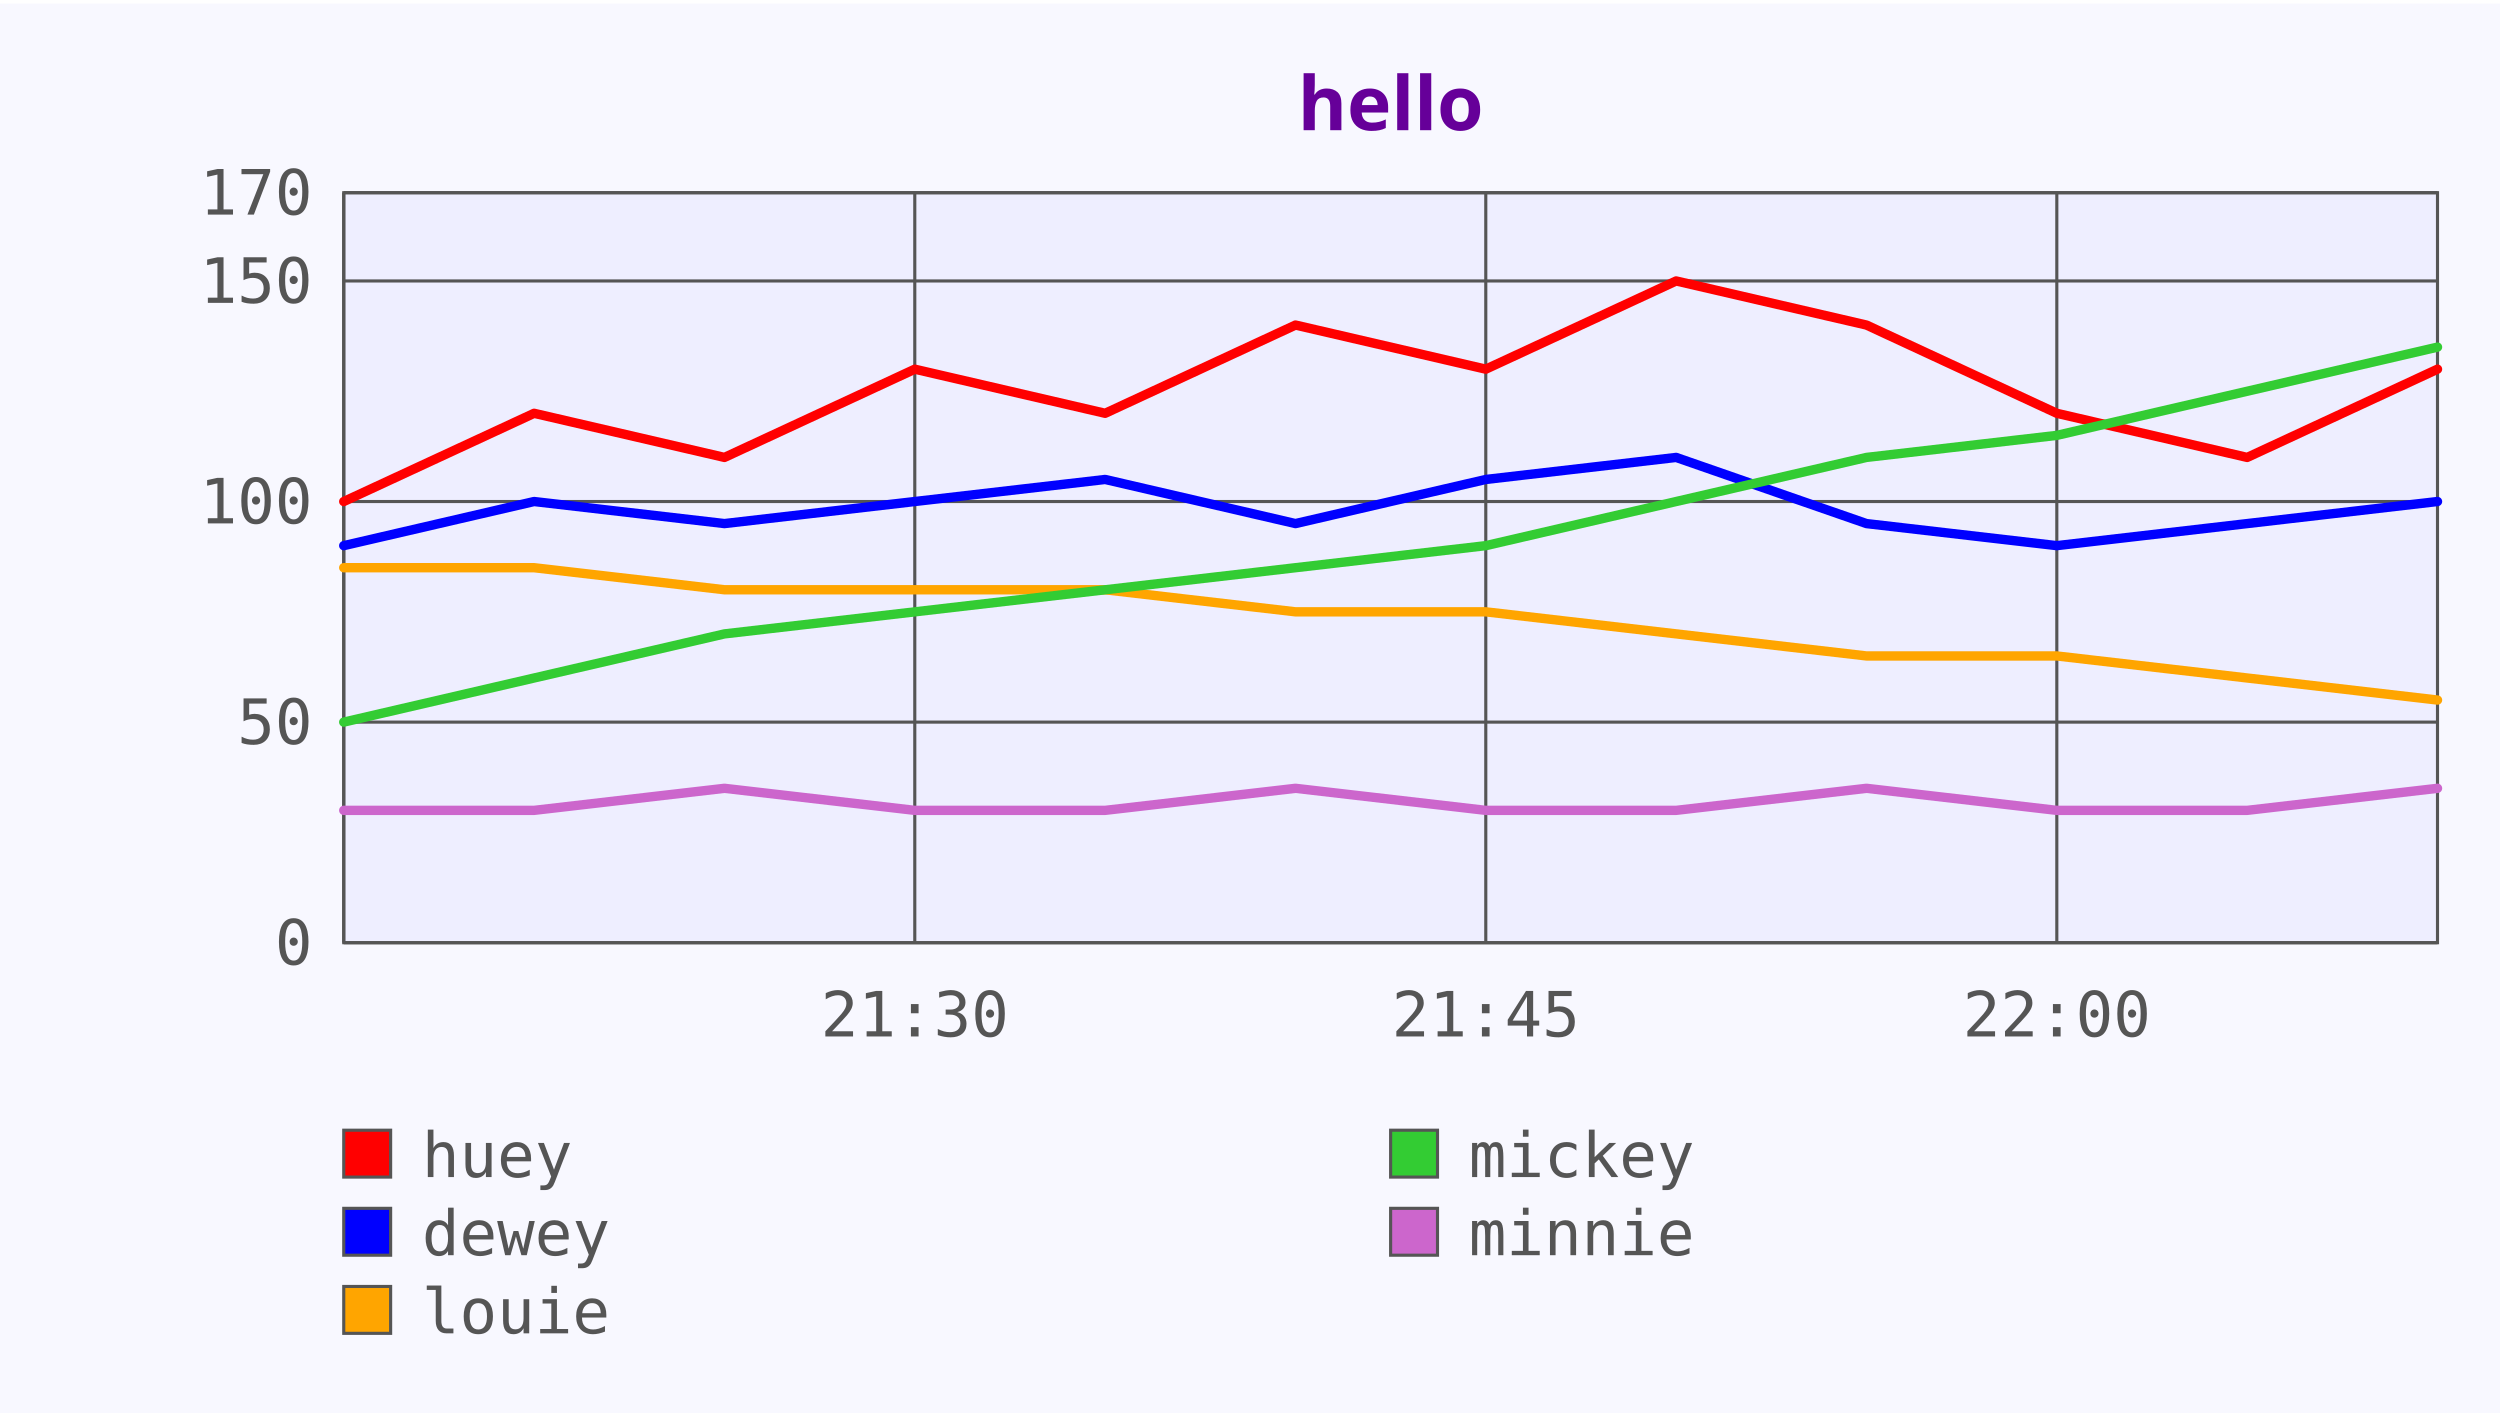
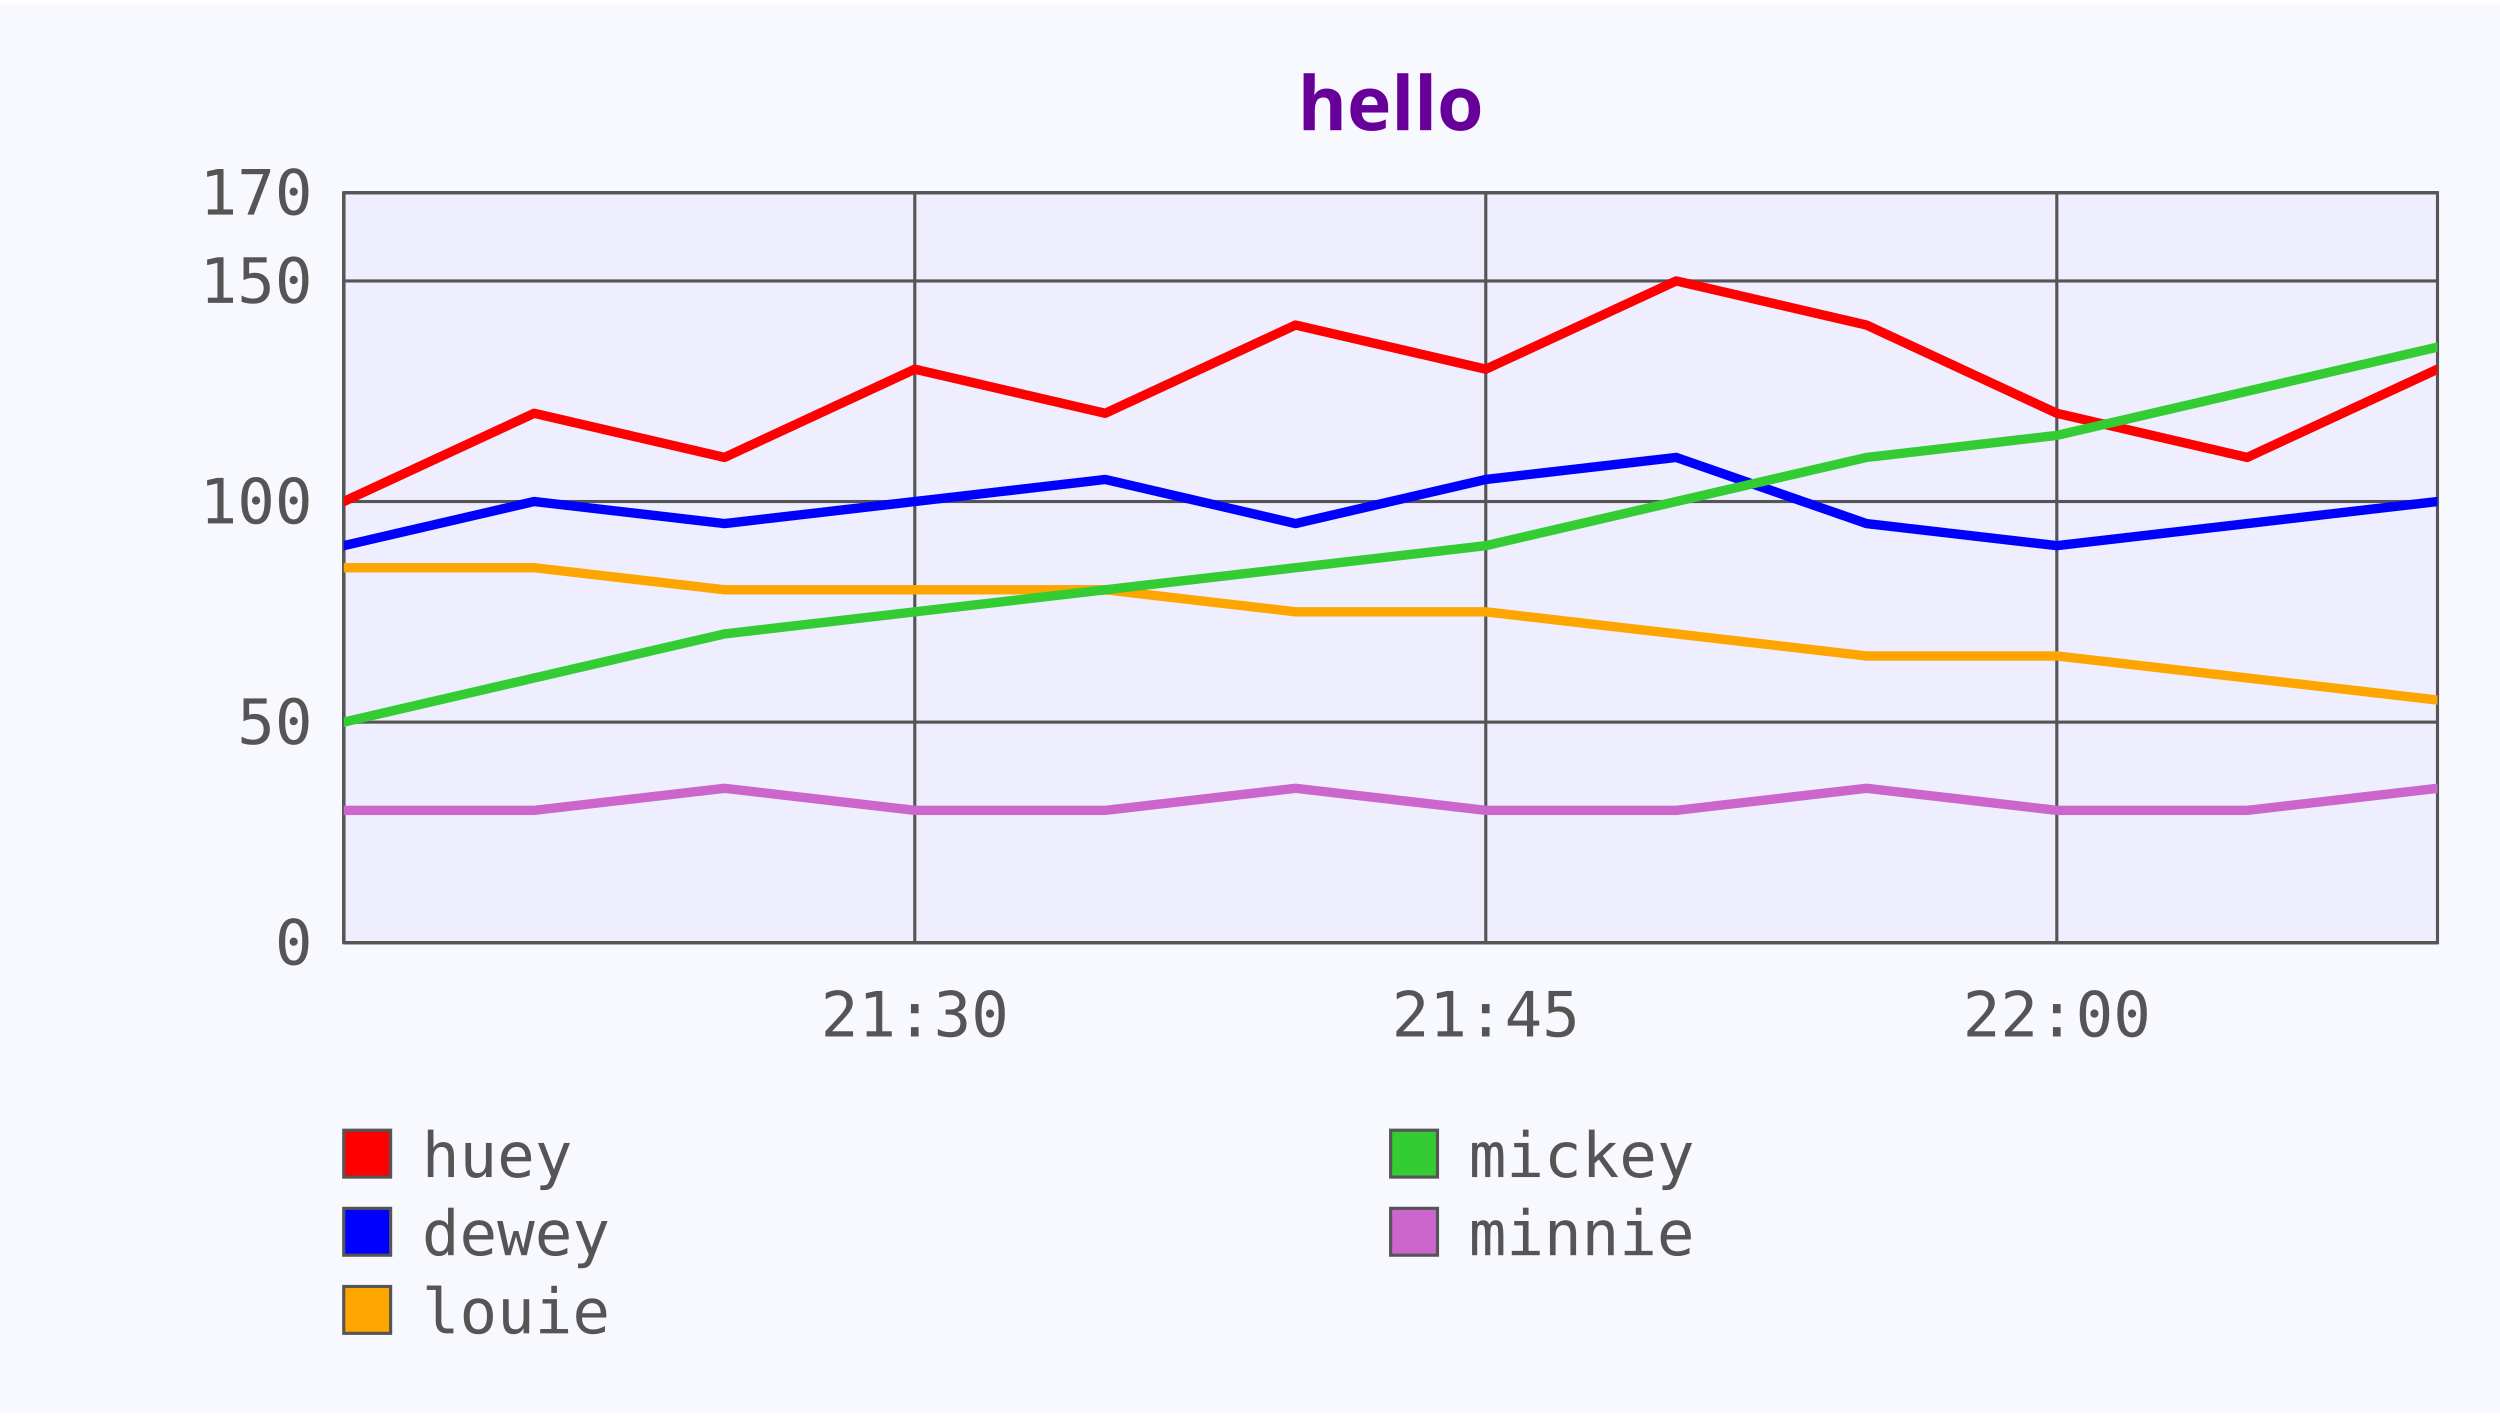
<svg xmlns="http://www.w3.org/2000/svg" width="120mm" height="68mm" viewBox="0 0 800 450" version="1.1">
+   <defs>
+     <clipPath id="clip-graph-box">
+       <rect x="110" y="60" width="670" height="240" />
+     </clipPath>
+     <clipPath id="clip0">
+       <rect x="135" y="355" width="290" height="25" />
+     </clipPath>
+     <clipPath id="clip1">
+       <rect x="135" y="380" width="290" height="25" />
+     </clipPath>
+     <clipPath id="clip2">
+       <rect x="135" y="405" width="290" height="25" />
+     </clipPath>
+     <clipPath id="clip3">
+       <rect x="470" y="355" width="290" height="25" />
+     </clipPath>
+     <clipPath id="clip4">
+       <rect x="470" y="380" width="290" height="25" />
+     </clipPath>
+   </defs>
  <rect x="0" y="0" width="800" height="450" stroke="#f8f8ff" fill="#f8f8ff" />
  <rect x="110" y="60" width="670" height="240" stroke="#555555" stroke-width="1" fill="#eeeeff" />
  <text x="445" y="40" font-family="sans-serif" font-size="24" font-weight="bold" fill="#660099" text-anchor="middle">hello</text>
  <text x="100" y="307" font-family="monospace" font-size="20" fill="#555555" text-anchor="end">0</text>
  <text x="100" y="67" font-family="monospace" font-size="20" fill="#555555" text-anchor="end">170</text>
  <text x="100" y="236.41" font-family="monospace" font-size="20" fill="#555555" text-anchor="end">50</text>
  <text x="100" y="165.82" font-family="monospace" font-size="20" fill="#555555" text-anchor="end">100</text>
  <text x="100" y="95.24" font-family="monospace" font-size="20" fill="#555555" text-anchor="end">150</text>
  <path d="M 110 300 L 780 300" stroke="#555555" stroke-width="1" fill="none" />
  <path d="M 110 60 L 780 60" stroke="#555555" stroke-width="1" fill="none" />
  <path d="M 110 229.41 L 780 229.41" stroke="#555555" stroke-width="1" fill="none" />
  <path d="M 110 158.82 L 780 158.82" stroke="#555555" stroke-width="1" fill="none" />
  <path d="M 110 88.24 L 780 88.24" stroke="#555555" stroke-width="1" fill="none" />
  <text x="292.73" y="330" font-family="monospace" font-size="20" fill="#555555" text-anchor="middle">21:30</text>
  <text x="475.45" y="330" font-family="monospace" font-size="20" fill="#555555" text-anchor="middle">21:45</text>
  <text x="658.18" y="330" font-family="monospace" font-size="20" fill="#555555" text-anchor="middle">22:00</text>
  <path d="M 110 60 L 110 300" stroke="#555555" stroke-width="1" fill="none" />
  <path d="M 292.73 60 L 292.73 300" stroke="#555555" stroke-width="1" fill="none" />
  <path d="M 475.45 60 L 475.45 300" stroke="#555555" stroke-width="1" fill="none" />
  <path d="M 658.18 60 L 658.18 300" stroke="#555555" stroke-width="1" fill="none" />
-   <path d="M 110 158.82 L 170.91 130.59 L 231.82 144.71 L 292.73 116.47 L 353.64 130.59 L 414.55 102.35 L 475.45 116.47 L 536.36 88.24 L 597.27 102.35 L 658.18 130.59 L 719.09 144.71 L 780 116.47" stroke="red" stroke-width="3" stroke-linecap="round" stroke-linejoin="round" fill="none" fill-opacity="0.5" />
+   <path d="M 110 158.82 L 170.91 130.59 L 231.82 144.71 L 292.73 116.47 L 353.64 130.59 L 414.55 102.35 L 475.45 116.47 L 536.36 88.24 L 597.27 102.35 L 658.18 130.59 L 719.09 144.71 L 780 116.47" stroke="red" stroke-width="3" stroke-linecap="round" stroke-linejoin="round" fill="none" fill-opacity="0.5" clip-path="url(#clip-graph-box)" />
  <rect x="110" y="360" width="15" height="15" stroke="#555555" stroke-width="1" fill="red" />
  <text x="135" y="375" font-family="monospace" font-size="20" fill="#555555" clip-path="url(#clip0)">huey</text>
-   <clipPath id="clip0">
-     <rect x="135" y="355" width="290" height="25" />
-   </clipPath>
-   <path d="M 110 172.94 L 170.91 158.82 L 231.82 165.88 L 292.73 158.82 L 353.64 151.76 L 414.55 165.88 L 475.45 151.76 L 536.36 144.71 L 597.27 165.88 L 658.18 172.94 L 719.09 165.88 L 780 158.82" stroke="blue" stroke-width="3" stroke-linecap="round" stroke-linejoin="round" fill="none" fill-opacity="0.5" />
+   <path d="M 110 172.94 L 170.91 158.82 L 231.82 165.88 L 292.73 158.82 L 353.64 151.76 L 414.55 165.88 L 475.45 151.76 L 536.36 144.71 L 597.27 165.88 L 658.18 172.94 L 719.09 165.88 L 780 158.82" stroke="blue" stroke-width="3" stroke-linecap="round" stroke-linejoin="round" fill="none" fill-opacity="0.5" clip-path="url(#clip-graph-box)" />
  <rect x="110" y="385" width="15" height="15" stroke="#555555" stroke-width="1" fill="blue" />
  <text x="135" y="400" font-family="monospace" font-size="20" fill="#555555" clip-path="url(#clip1)">dewey</text>
-   <clipPath id="clip1">
-     <rect x="135" y="380" width="290" height="25" />
-   </clipPath>
-   <path d="M 110 180 L 170.91 180 L 231.82 187.06 L 292.73 187.06 L 353.64 187.06 L 414.55 194.12 L 475.45 194.12 L 536.36 201.18 L 597.27 208.24 L 658.18 208.24 L 719.09 215.29 L 780 222.35" stroke="orange" stroke-width="3" stroke-linecap="round" stroke-linejoin="round" fill="none" fill-opacity="0.5" />
+   <path d="M 110 180 L 170.91 180 L 231.82 187.06 L 292.73 187.06 L 353.64 187.06 L 414.55 194.12 L 475.45 194.12 L 536.36 201.18 L 597.27 208.24 L 658.18 208.24 L 719.09 215.29 L 780 222.35" stroke="orange" stroke-width="3" stroke-linecap="round" stroke-linejoin="round" fill="none" fill-opacity="0.5" clip-path="url(#clip-graph-box)" />
  <rect x="110" y="410" width="15" height="15" stroke="#555555" stroke-width="1" fill="orange" />
  <text x="135" y="425" font-family="monospace" font-size="20" fill="#555555" clip-path="url(#clip2)">louie</text>
-   <clipPath id="clip2">
-     <rect x="135" y="405" width="290" height="25" />
-   </clipPath>
-   <path d="M 110 229.41 L 170.91 215.29 L 231.82 201.18 L 292.73 194.12 L 353.64 187.06 L 414.55 180 L 475.45 172.94 L 536.36 158.82 L 597.27 144.71 L 658.18 137.65 L 719.09 123.53 L 780 109.41" stroke="#3c3" stroke-width="3" stroke-linecap="round" stroke-linejoin="round" fill="none" fill-opacity="0.5" />
+   <path d="M 110 229.41 L 170.91 215.29 L 231.82 201.18 L 292.73 194.12 L 353.64 187.06 L 414.55 180 L 475.45 172.94 L 536.36 158.82 L 597.27 144.71 L 658.18 137.65 L 719.09 123.53 L 780 109.41" stroke="#3c3" stroke-width="3" stroke-linecap="round" stroke-linejoin="round" fill="none" fill-opacity="0.5" clip-path="url(#clip-graph-box)" />
  <rect x="445" y="360" width="15" height="15" stroke="#555555" stroke-width="1" fill="#3c3" />
  <text x="470" y="375" font-family="monospace" font-size="20" fill="#555555" clip-path="url(#clip3)">mickey</text>
-   <clipPath id="clip3">
-     <rect x="470" y="355" width="290" height="25" />
-   </clipPath>
-   <path d="M 110 257.65 L 170.91 257.65 L 231.82 250.59 L 292.73 257.65 L 353.64 257.65 L 414.55 250.59 L 475.45 257.65 L 536.36 257.65 L 597.27 250.59 L 658.18 257.65 L 719.09 257.65 L 780 250.59" stroke="#c6c" stroke-width="3" stroke-linecap="round" stroke-linejoin="round" fill="none" fill-opacity="0.5" />
+   <path d="M 110 257.65 L 170.91 257.65 L 231.82 250.59 L 292.73 257.65 L 353.64 257.65 L 414.55 250.59 L 475.45 257.65 L 536.36 257.65 L 597.27 250.59 L 658.18 257.65 L 719.09 257.65 L 780 250.59" stroke="#c6c" stroke-width="3" stroke-linecap="round" stroke-linejoin="round" fill="none" fill-opacity="0.5" clip-path="url(#clip-graph-box)" />
  <rect x="445" y="385" width="15" height="15" stroke="#555555" stroke-width="1" fill="#c6c" />
  <text x="470" y="400" font-family="monospace" font-size="20" fill="#555555" clip-path="url(#clip4)">minnie</text>
-   <clipPath id="clip4">
-     <rect x="470" y="380" width="290" height="25" />
-   </clipPath>
</svg>
